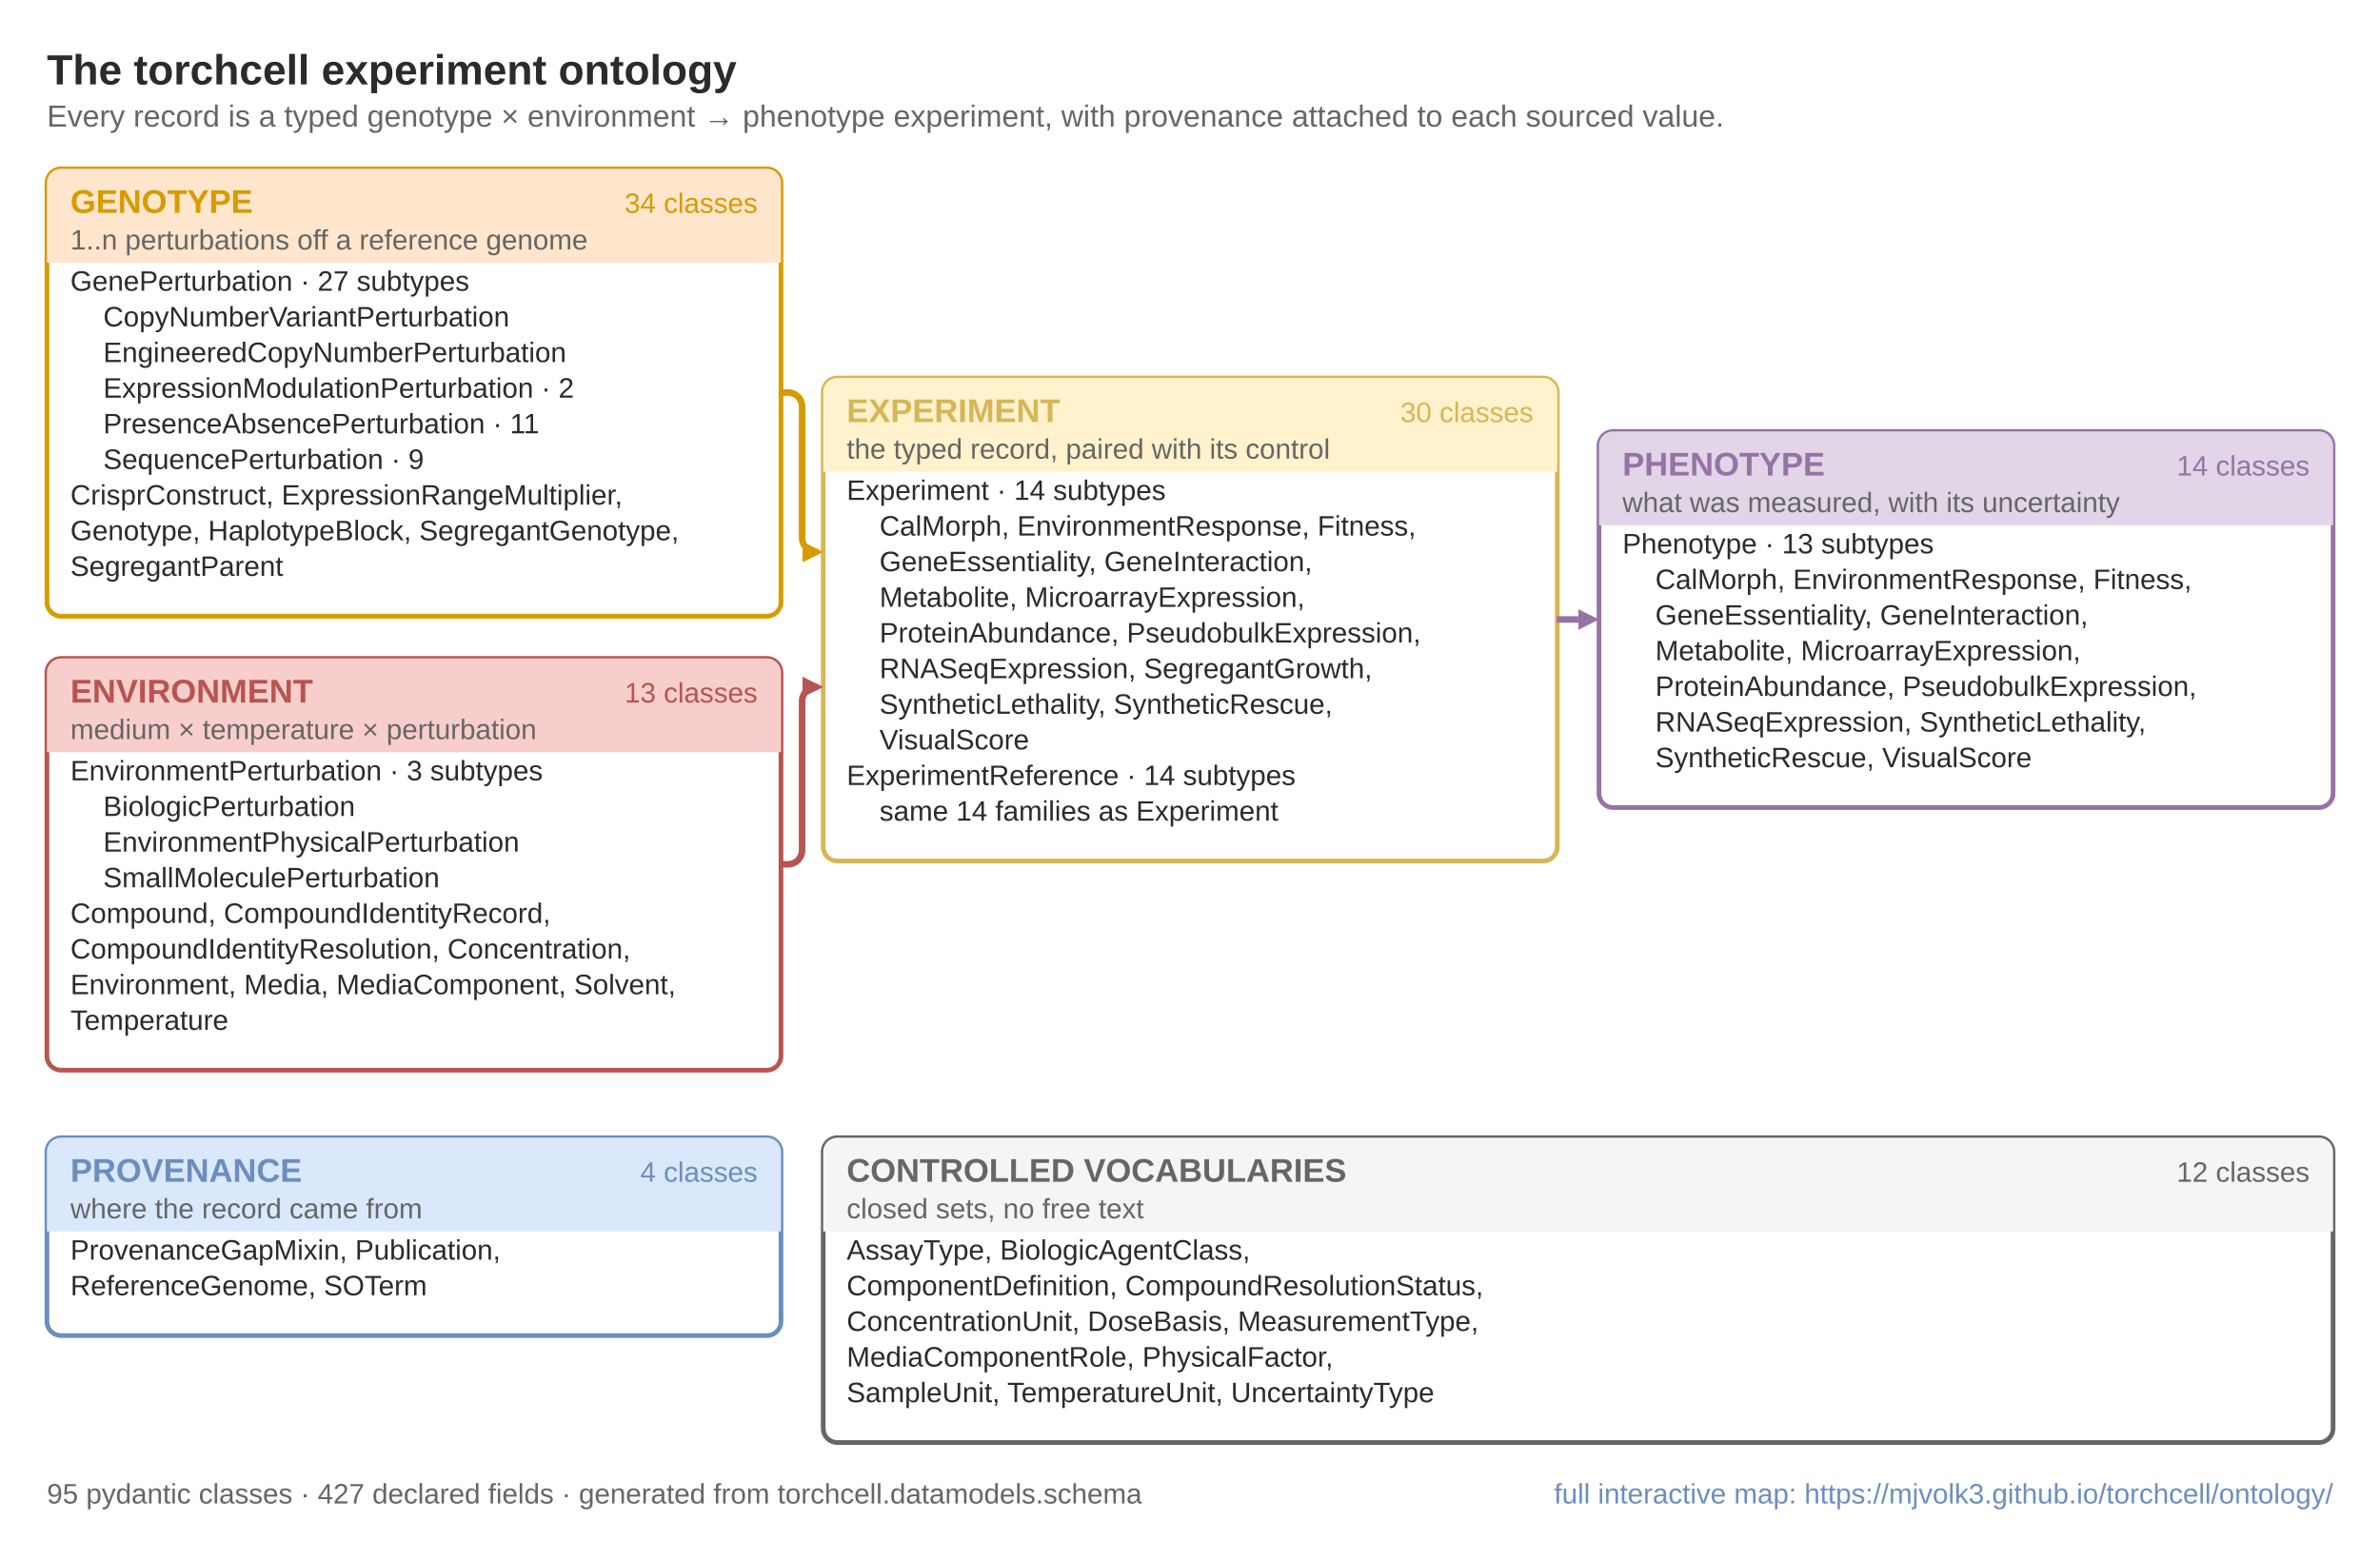
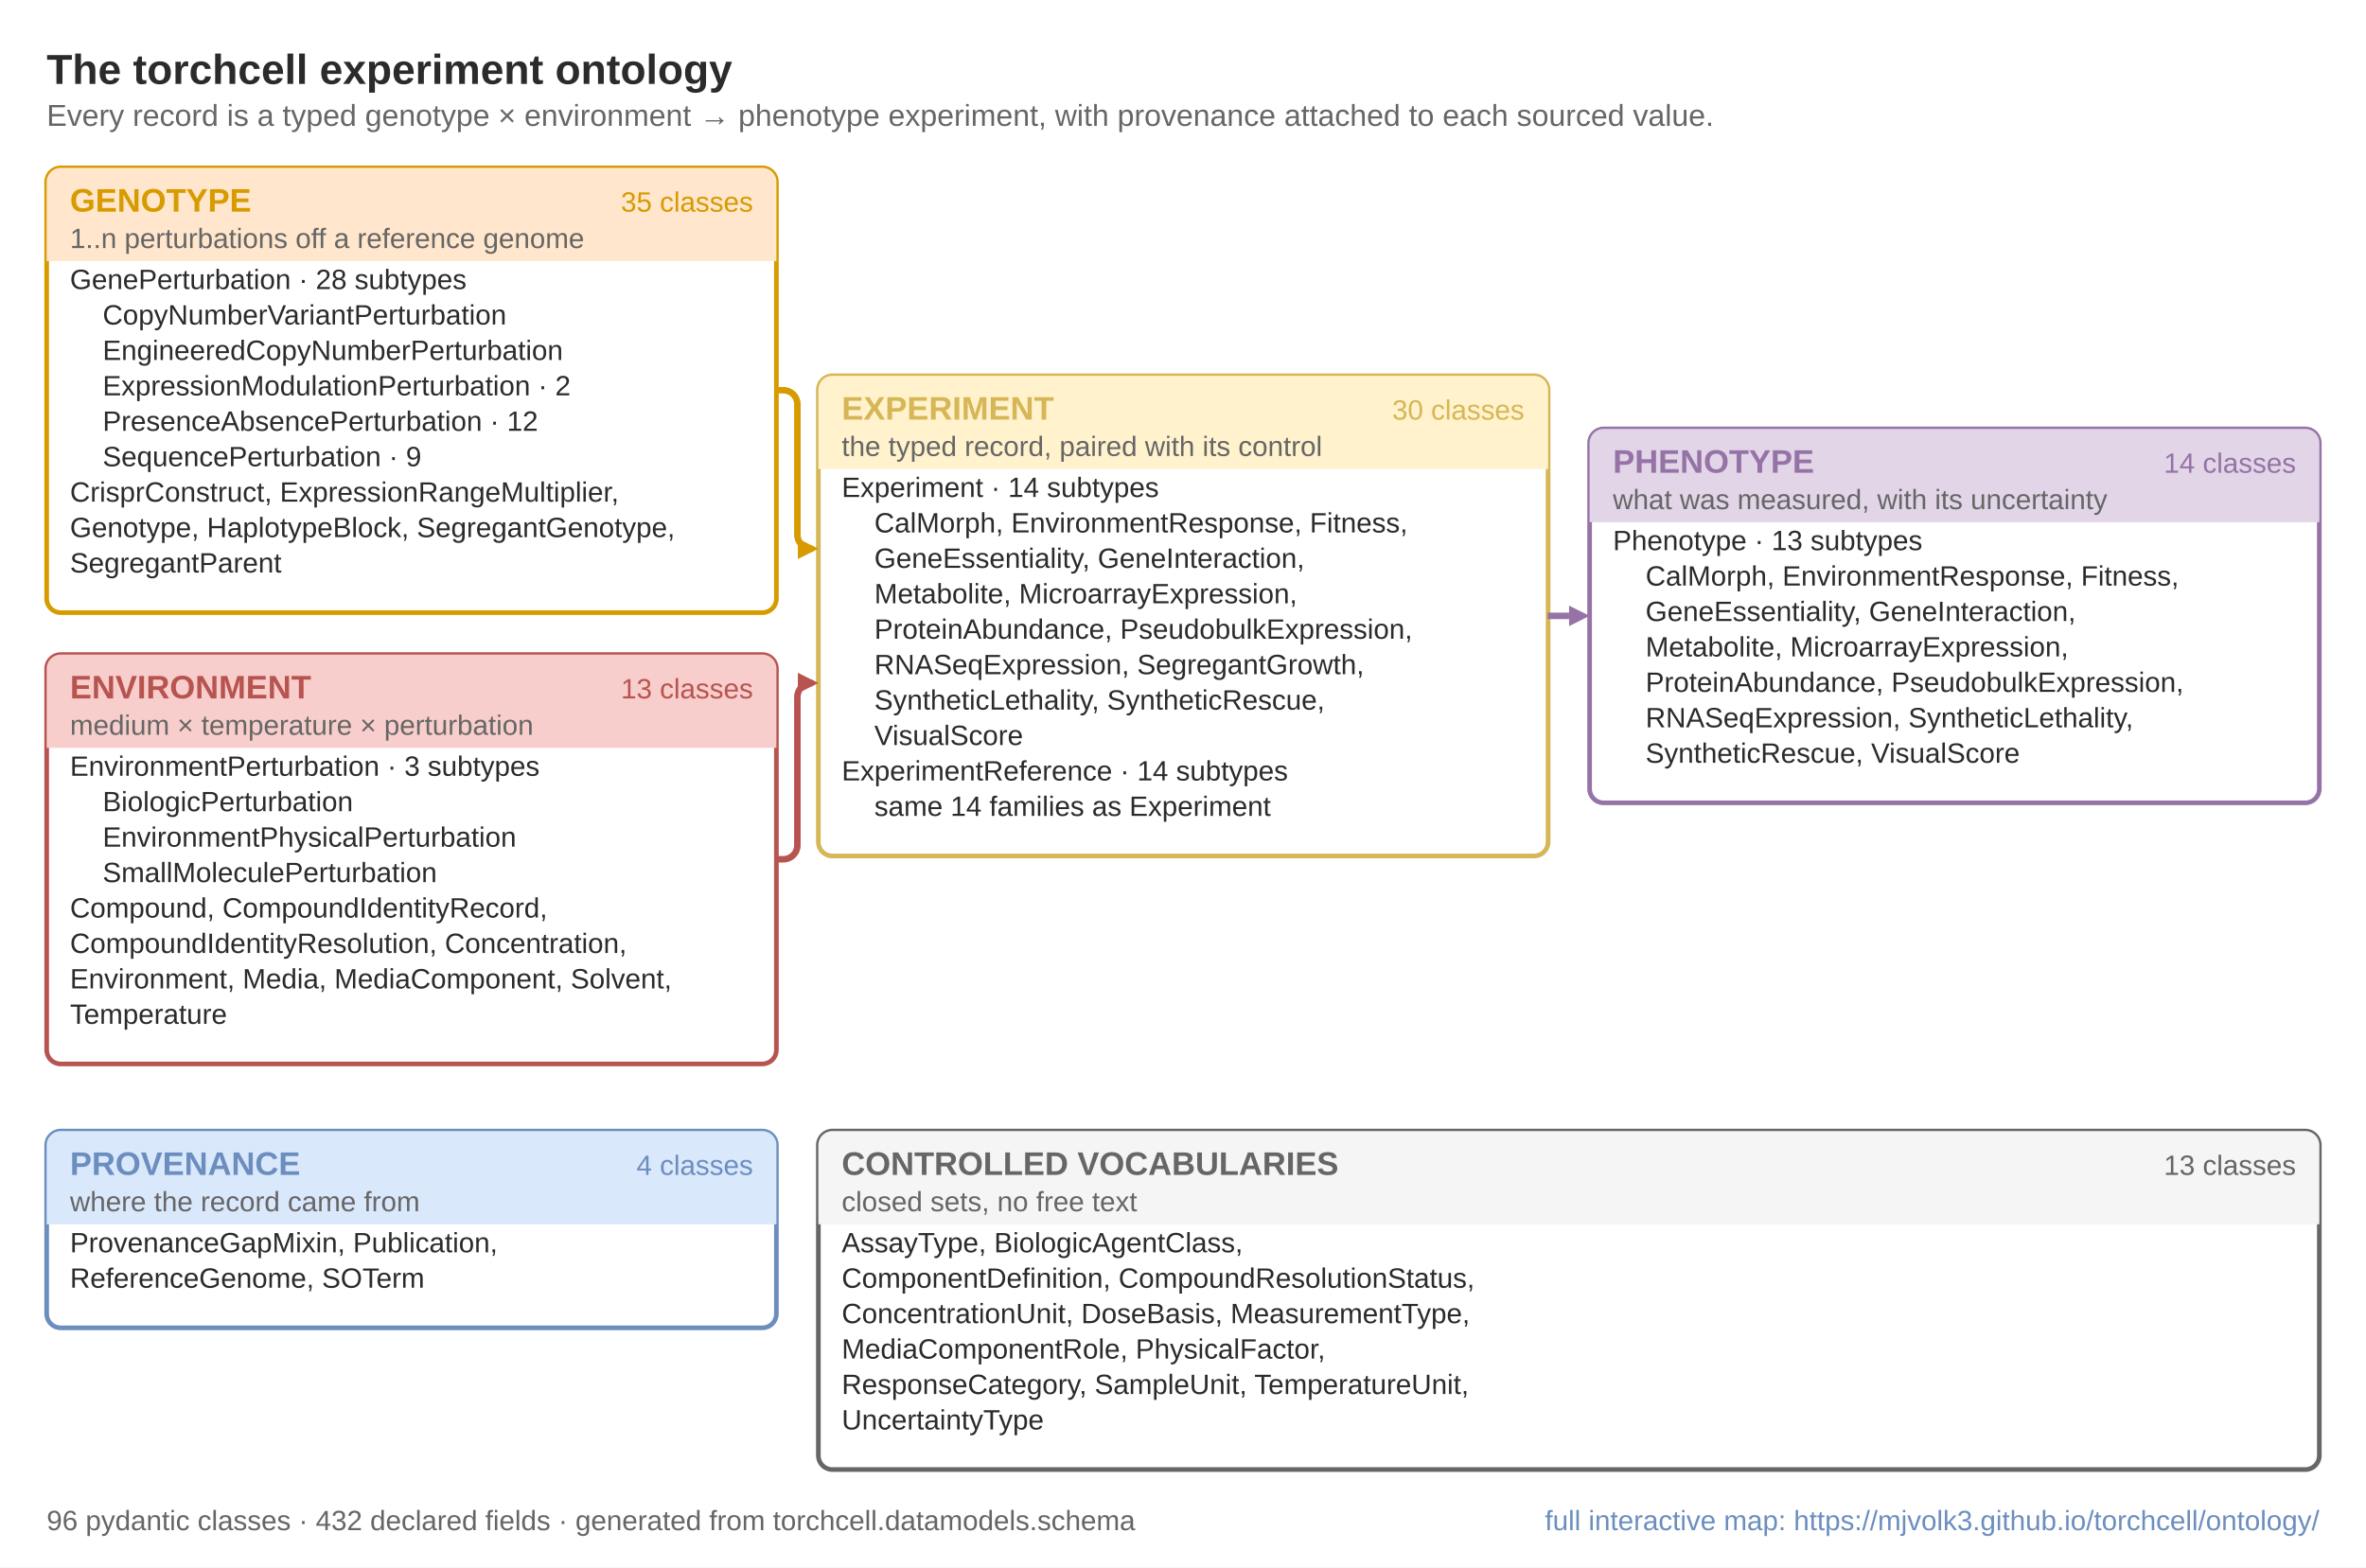
- <svg xmlns="http://www.w3.org/2000/svg" width="179.00mm" height="115.92mm" viewBox="0 0 507.4 328.6" font-family="Arial, Helvetica, sans-serif">
+ <svg xmlns="http://www.w3.org/2000/svg" width="179.00mm" height="118.60mm" viewBox="0 0 507.4 336.2" font-family="Arial, Helvetica, sans-serif">
  <style>text{font-family:Arial,Helvetica,sans-serif}</style>
  <rect width="100%" height="100%" fill="#FFFFFF" />
  <text x="10.0" y="18.0" font-size="9" font-weight="700" fill="#2B2B2B">The torchcell experiment ontology</text>
  <text x="10.0" y="27.0" font-size="6.5" fill="#666666">Every record is a typed genotype × environment → phenotype experiment, with provenance attached to each sourced value.</text>
  <rect x="10.0" y="36.0" width="156.5" height="95.4" rx="3" fill="#FFFFFF" stroke="#D79B00" stroke-width="1" />
  <path d="M10.0 39.0 a3 3 0 0 1 3 -3 h150.5 a3 3 0 0 1 3 3 v17.0 h-156.5 Z" fill="#FFE6CC" />
  <text x="15.0" y="45.4" font-size="7" font-weight="700" fill="#D79B00">GENOTYPE</text>
-   <text x="161.5" y="45.4" font-size="6" text-anchor="end" fill="#D79B00">34 classes</text>
+   <text x="161.5" y="45.4" font-size="6" text-anchor="end" fill="#D79B00">35 classes</text>
  <text x="15.0" y="53.2" font-size="6" fill="#666666">1..n perturbations off a reference genome</text>
-   <text x="15.0" y="62.0" font-size="6" fill="#2B2B2B">GenePerturbation  ·  27 subtypes</text>
+   <text x="15.0" y="62.0" font-size="6" fill="#2B2B2B">GenePerturbation  ·  28 subtypes</text>
  <text x="22.0" y="69.6" font-size="6" fill="#2B2B2B">CopyNumberVariantPerturbation</text>
  <text x="22.0" y="77.2" font-size="6" fill="#2B2B2B">EngineeredCopyNumberPerturbation</text>
  <text x="22.0" y="84.8" font-size="6" fill="#2B2B2B">ExpressionModulationPerturbation  ·  2</text>
-   <text x="22.0" y="92.4" font-size="6" fill="#2B2B2B">PresenceAbsencePerturbation  ·  11</text>
+   <text x="22.0" y="92.4" font-size="6" fill="#2B2B2B">PresenceAbsencePerturbation  ·  12</text>
  <text x="22.0" y="100.0" font-size="6" fill="#2B2B2B">SequencePerturbation  ·  9</text>
  <text x="15.0" y="107.6" font-size="6" fill="#2B2B2B">CrisprConstruct, ExpressionRangeMultiplier,</text>
  <text x="15.0" y="115.2" font-size="6" fill="#2B2B2B">Genotype, HaplotypeBlock, SegregantGenotype,</text>
  <text x="15.0" y="122.8" font-size="6" fill="#2B2B2B">SegregantParent</text>
  <rect x="10.0" y="140.4" width="156.5" height="87.8" rx="3" fill="#FFFFFF" stroke="#B85450" stroke-width="1" />
  <path d="M10.0 143.4 a3 3 0 0 1 3 -3 h150.5 a3 3 0 0 1 3 3 v17.0 h-156.5 Z" fill="#F8CECC" />
  <text x="15.0" y="149.8" font-size="7" font-weight="700" fill="#B85450">ENVIRONMENT</text>
  <text x="161.5" y="149.8" font-size="6" text-anchor="end" fill="#B85450">13 classes</text>
  <text x="15.0" y="157.6" font-size="6" fill="#666666">medium × temperature × perturbation</text>
  <text x="15.0" y="166.4" font-size="6" fill="#2B2B2B">EnvironmentPerturbation  ·  3 subtypes</text>
  <text x="22.0" y="174.0" font-size="6" fill="#2B2B2B">BiologicPerturbation</text>
  <text x="22.0" y="181.6" font-size="6" fill="#2B2B2B">EnvironmentPhysicalPerturbation</text>
  <text x="22.0" y="189.2" font-size="6" fill="#2B2B2B">SmallMoleculePerturbation</text>
  <text x="15.0" y="196.8" font-size="6" fill="#2B2B2B">Compound, CompoundIdentityRecord,</text>
  <text x="15.0" y="204.4" font-size="6" fill="#2B2B2B">CompoundIdentityResolution, Concentration,</text>
  <text x="15.0" y="212.0" font-size="6" fill="#2B2B2B">Environment, Media, MediaComponent, Solvent,</text>
  <text x="15.0" y="219.6" font-size="6" fill="#2B2B2B">Temperature</text>
  <rect x="175.5" y="80.6" width="156.5" height="103.0" rx="3" fill="#FFFFFF" stroke="#D6B656" stroke-width="1" />
  <path d="M175.5 83.6 a3 3 0 0 1 3 -3 h150.5 a3 3 0 0 1 3 3 v17.0 h-156.5 Z" fill="#FFF2CC" />
  <text x="180.5" y="90.0" font-size="7" font-weight="700" fill="#D6B656">EXPERIMENT</text>
  <text x="326.9" y="90.0" font-size="6" text-anchor="end" fill="#D6B656">30 classes</text>
  <text x="180.5" y="97.8" font-size="6" fill="#666666">the typed record, paired with its control</text>
  <text x="180.5" y="106.6" font-size="6" fill="#2B2B2B">Experiment  ·  14 subtypes</text>
  <text x="187.5" y="114.2" font-size="6" fill="#2B2B2B">CalMorph, EnvironmentResponse, Fitness,</text>
  <text x="187.5" y="121.8" font-size="6" fill="#2B2B2B">GeneEssentiality, GeneInteraction,</text>
  <text x="187.5" y="129.4" font-size="6" fill="#2B2B2B">Metabolite, MicroarrayExpression,</text>
  <text x="187.5" y="137.0" font-size="6" fill="#2B2B2B">ProteinAbundance, PseudobulkExpression,</text>
  <text x="187.5" y="144.6" font-size="6" fill="#2B2B2B">RNASeqExpression, SegregantGrowth,</text>
  <text x="187.5" y="152.2" font-size="6" fill="#2B2B2B">SyntheticLethality, SyntheticRescue,</text>
  <text x="187.5" y="159.8" font-size="6" fill="#2B2B2B">VisualScore</text>
  <text x="180.5" y="167.4" font-size="6" fill="#2B2B2B">ExperimentReference  ·  14 subtypes</text>
  <text x="187.5" y="175.0" font-size="6" fill="#2B2B2B">same 14 families as Experiment</text>
  <rect x="340.9" y="92.0" width="156.5" height="80.2" rx="3" fill="#FFFFFF" stroke="#9673A6" stroke-width="1" />
  <path d="M340.9 95.0 a3 3 0 0 1 3 -3 h150.5 a3 3 0 0 1 3 3 v17.0 h-156.5 Z" fill="#E1D5E7" />
  <text x="345.9" y="101.4" font-size="7" font-weight="700" fill="#9673A6">PHENOTYPE</text>
  <text x="492.4" y="101.4" font-size="6" text-anchor="end" fill="#9673A6">14 classes</text>
  <text x="345.9" y="109.2" font-size="6" fill="#666666">what was measured, with its uncertainty</text>
  <text x="345.9" y="118.0" font-size="6" fill="#2B2B2B">Phenotype  ·  13 subtypes</text>
  <text x="352.9" y="125.6" font-size="6" fill="#2B2B2B">CalMorph, EnvironmentResponse, Fitness,</text>
  <text x="352.9" y="133.2" font-size="6" fill="#2B2B2B">GeneEssentiality, GeneInteraction,</text>
  <text x="352.9" y="140.8" font-size="6" fill="#2B2B2B">Metabolite, MicroarrayExpression,</text>
  <text x="352.9" y="148.4" font-size="6" fill="#2B2B2B">ProteinAbundance, PseudobulkExpression,</text>
  <text x="352.9" y="156.0" font-size="6" fill="#2B2B2B">RNASeqExpression, SyntheticLethality,</text>
  <text x="352.9" y="163.6" font-size="6" fill="#2B2B2B">SyntheticRescue, VisualScore</text>
  <rect x="10.0" y="242.6" width="156.5" height="42.2" rx="3" fill="#FFFFFF" stroke="#6C8EBF" stroke-width="1" />
  <path d="M10.0 245.6 a3 3 0 0 1 3 -3 h150.5 a3 3 0 0 1 3 3 v17.0 h-156.5 Z" fill="#DAE8FC" />
  <text x="15.0" y="252.0" font-size="7" font-weight="700" fill="#6C8EBF">PROVENANCE</text>
  <text x="161.5" y="252.0" font-size="6" text-anchor="end" fill="#6C8EBF">4 classes</text>
  <text x="15.0" y="259.8" font-size="6" fill="#666666">where the record came from</text>
  <text x="15.0" y="268.6" font-size="6" fill="#2B2B2B">ProvenanceGapMixin, Publication,</text>
  <text x="15.0" y="276.2" font-size="6" fill="#2B2B2B">ReferenceGenome, SOTerm</text>
-   <rect x="175.5" y="242.6" width="321.9" height="65.0" rx="3" fill="#FFFFFF" stroke="#666666" stroke-width="1" />
+   <rect x="175.5" y="242.6" width="321.9" height="72.6" rx="3" fill="#FFFFFF" stroke="#666666" stroke-width="1" />
  <path d="M175.5 245.6 a3 3 0 0 1 3 -3 h315.9 a3 3 0 0 1 3 3 v17.0 h-321.9 Z" fill="#F5F5F5" />
  <text x="180.5" y="252.0" font-size="7" font-weight="700" fill="#666666">CONTROLLED VOCABULARIES</text>
-   <text x="492.4" y="252.0" font-size="6" text-anchor="end" fill="#666666">12 classes</text>
+   <text x="492.4" y="252.0" font-size="6" text-anchor="end" fill="#666666">13 classes</text>
  <text x="180.5" y="259.8" font-size="6" fill="#666666">closed sets, no free text</text>
  <text x="180.5" y="268.6" font-size="6" fill="#2B2B2B">AssayType, BiologicAgentClass,</text>
  <text x="180.5" y="276.2" font-size="6" fill="#2B2B2B">ComponentDefinition, CompoundResolutionStatus,</text>
  <text x="180.5" y="283.8" font-size="6" fill="#2B2B2B">ConcentrationUnit, DoseBasis, MeasurementType,</text>
  <text x="180.5" y="291.4" font-size="6" fill="#2B2B2B">MediaComponentRole, PhysicalFactor,</text>
-   <text x="180.5" y="299.0" font-size="6" fill="#2B2B2B">SampleUnit, TemperatureUnit, UncertaintyType</text>
+   <text x="180.5" y="299.0" font-size="6" fill="#2B2B2B">ResponseCategory, SampleUnit, TemperatureUnit,</text>
+   <text x="180.5" y="306.6" font-size="6" fill="#2B2B2B">UncertaintyType</text>
  <path d="M166.5 83.7 H168.0 A3.0 3.0 0 0 1 171.0 86.7 V114.7 A3.0 3.0 0 0 0 174.0 117.7 H171.1" fill="none" stroke="#D79B00" stroke-width="1.4" stroke-linecap="butt" stroke-linejoin="round" />
  <path d="M175.5 117.7 l-4.4 -2.2 v4.4 Z" fill="#D79B00" />
  <path d="M166.5 184.3 H168.0 A3.0 3.0 0 0 0 171.0 181.3 V149.5 A3.0 3.0 0 0 1 174.0 146.5 H171.1" fill="none" stroke="#B85450" stroke-width="1.4" stroke-linecap="butt" stroke-linejoin="round" />
  <path d="M175.5 146.5 l-4.4 -2.2 v4.4 Z" fill="#B85450" />
  <path d="M331.9 132.1 H336.5" fill="none" stroke="#9673A6" stroke-width="1.4" stroke-linecap="butt" stroke-linejoin="round" />
  <path d="M340.9 132.1 l-4.4 -2.2 v4.4 Z" fill="#9673A6" />
-   <text x="10.0" y="320.6" font-size="6" fill="#666666">95 pydantic classes · 427 declared fields · generated from torchcell.datamodels.schema</text>
-   <text x="497.4" y="320.6" font-size="6" text-anchor="end" fill="#6C8EBF">full interactive map: https://mjvolk3.github.io/torchcell/ontology/</text>
+   <text x="10.0" y="328.2" font-size="6" fill="#666666">96 pydantic classes · 432 declared fields · generated from torchcell.datamodels.schema</text>
+   <text x="497.4" y="328.2" font-size="6" text-anchor="end" fill="#6C8EBF">full interactive map: https://mjvolk3.github.io/torchcell/ontology/</text>
</svg>
